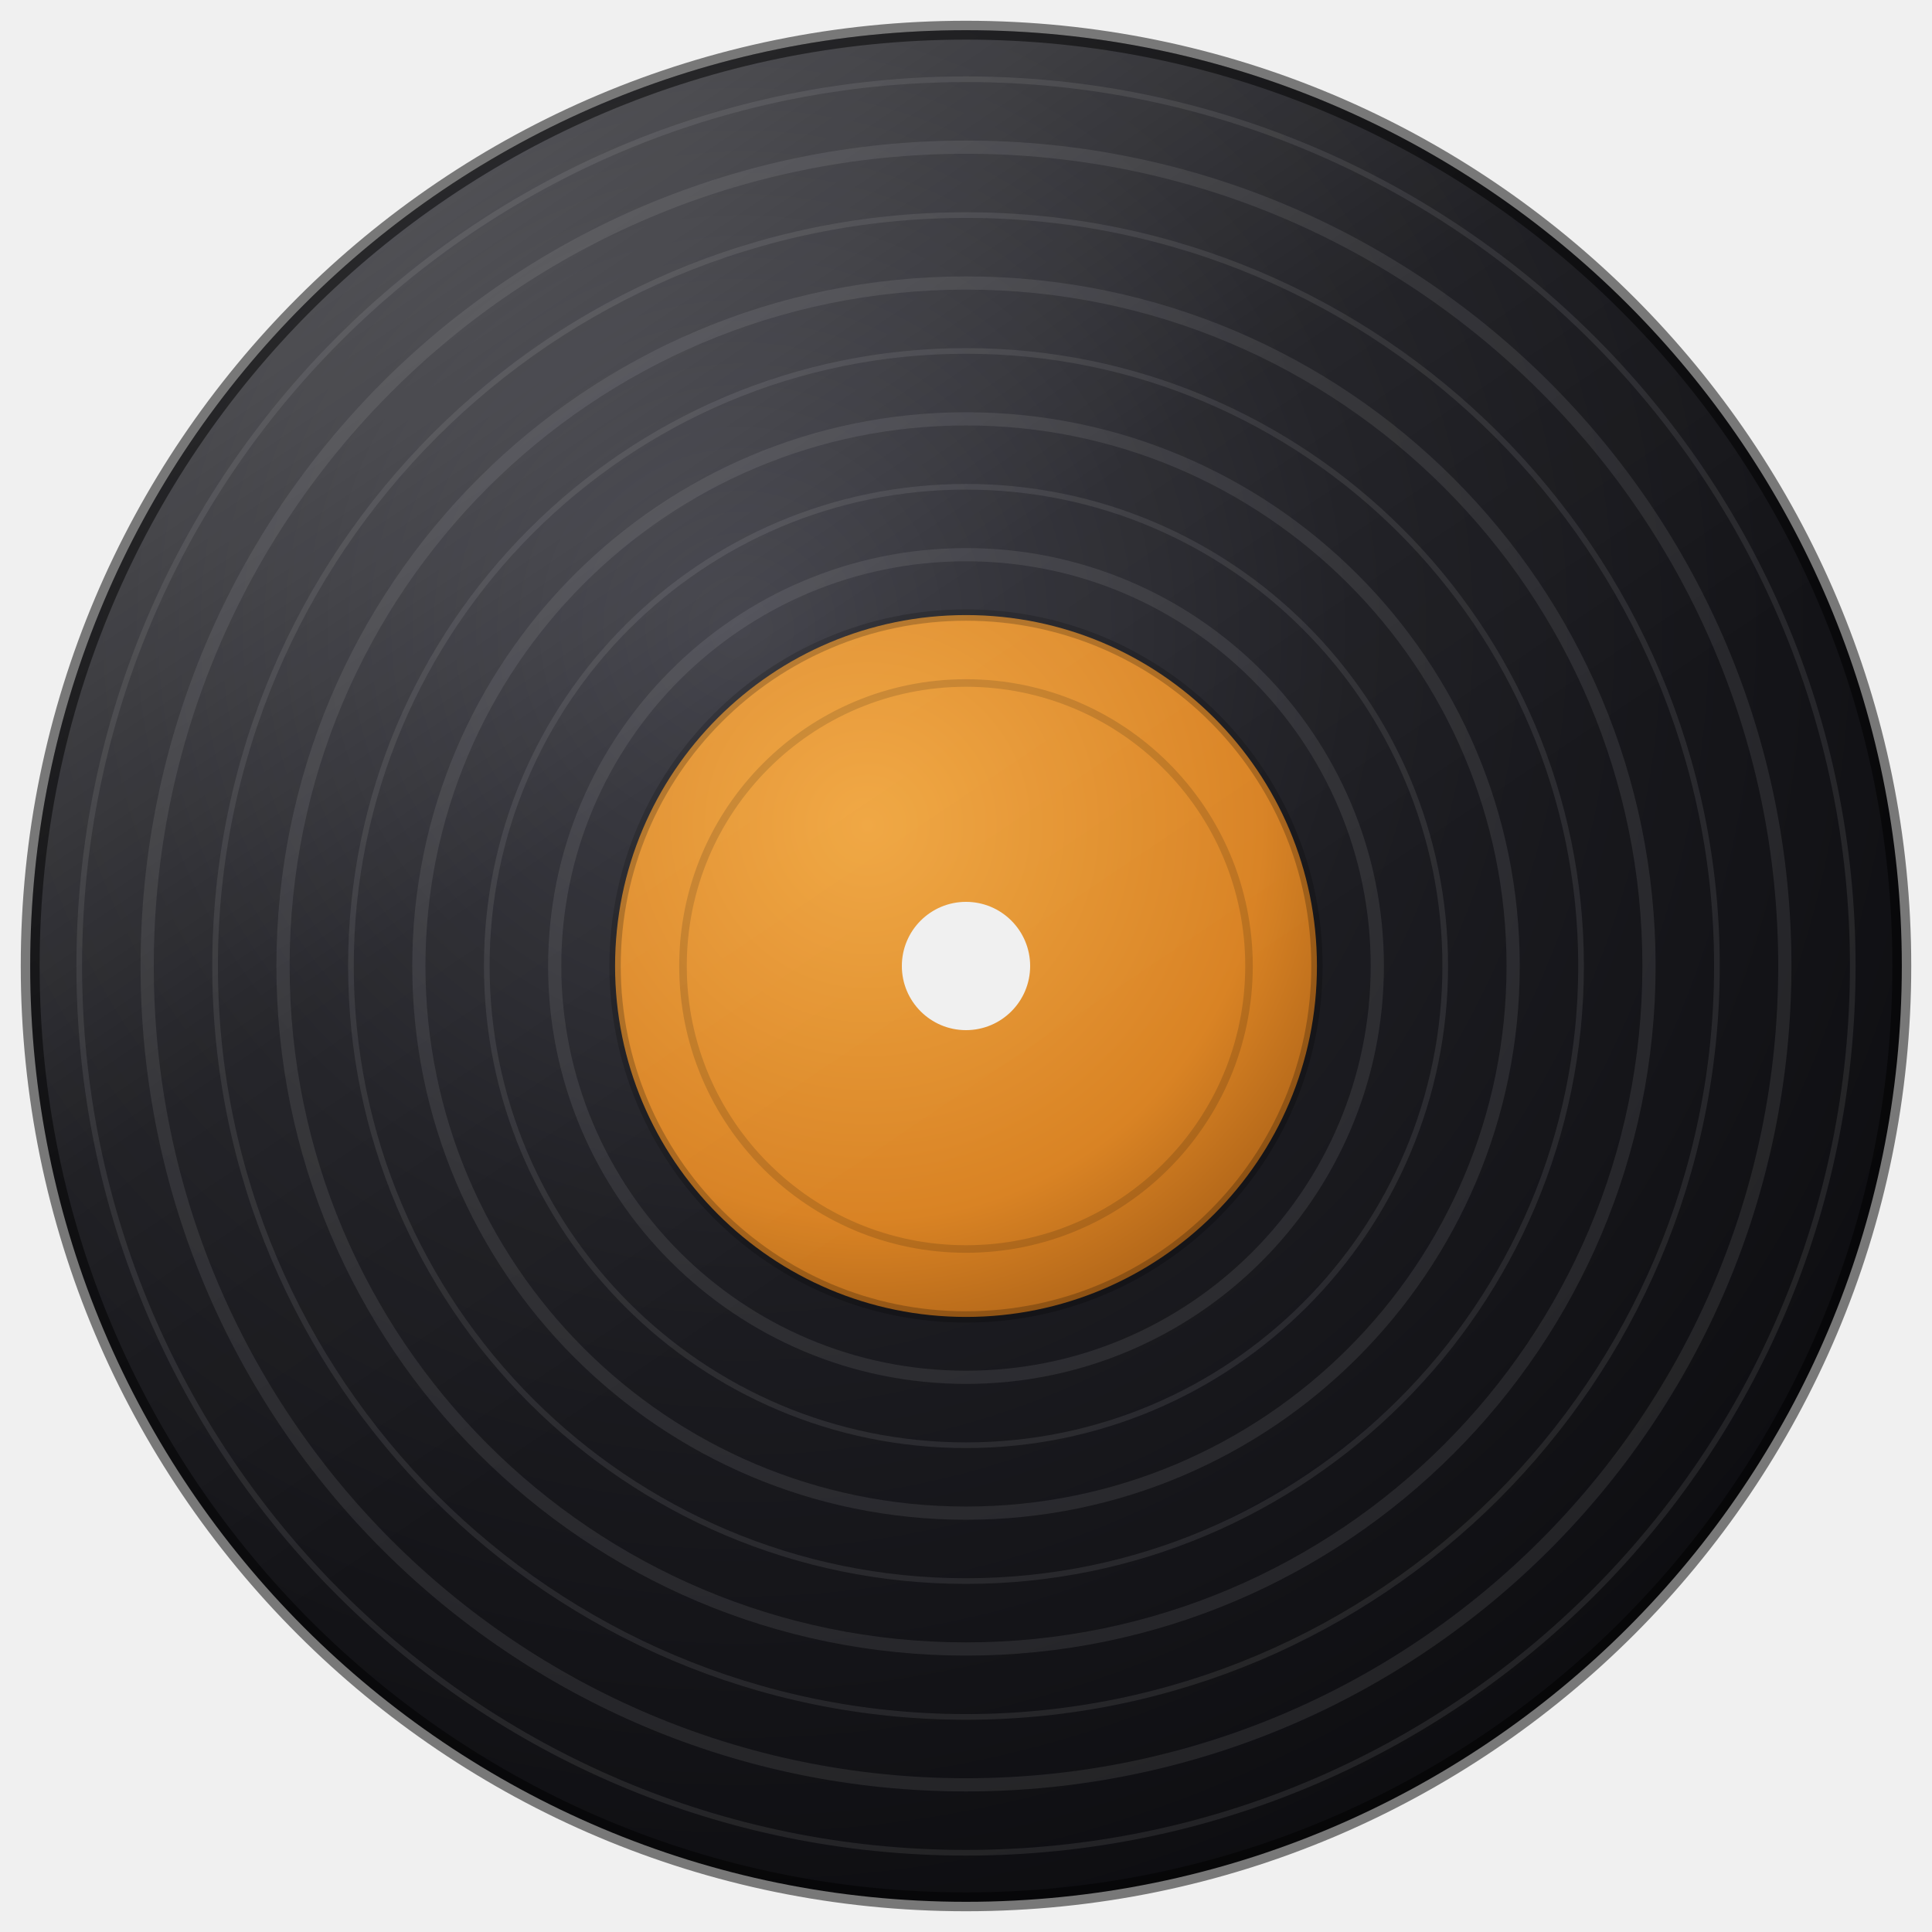
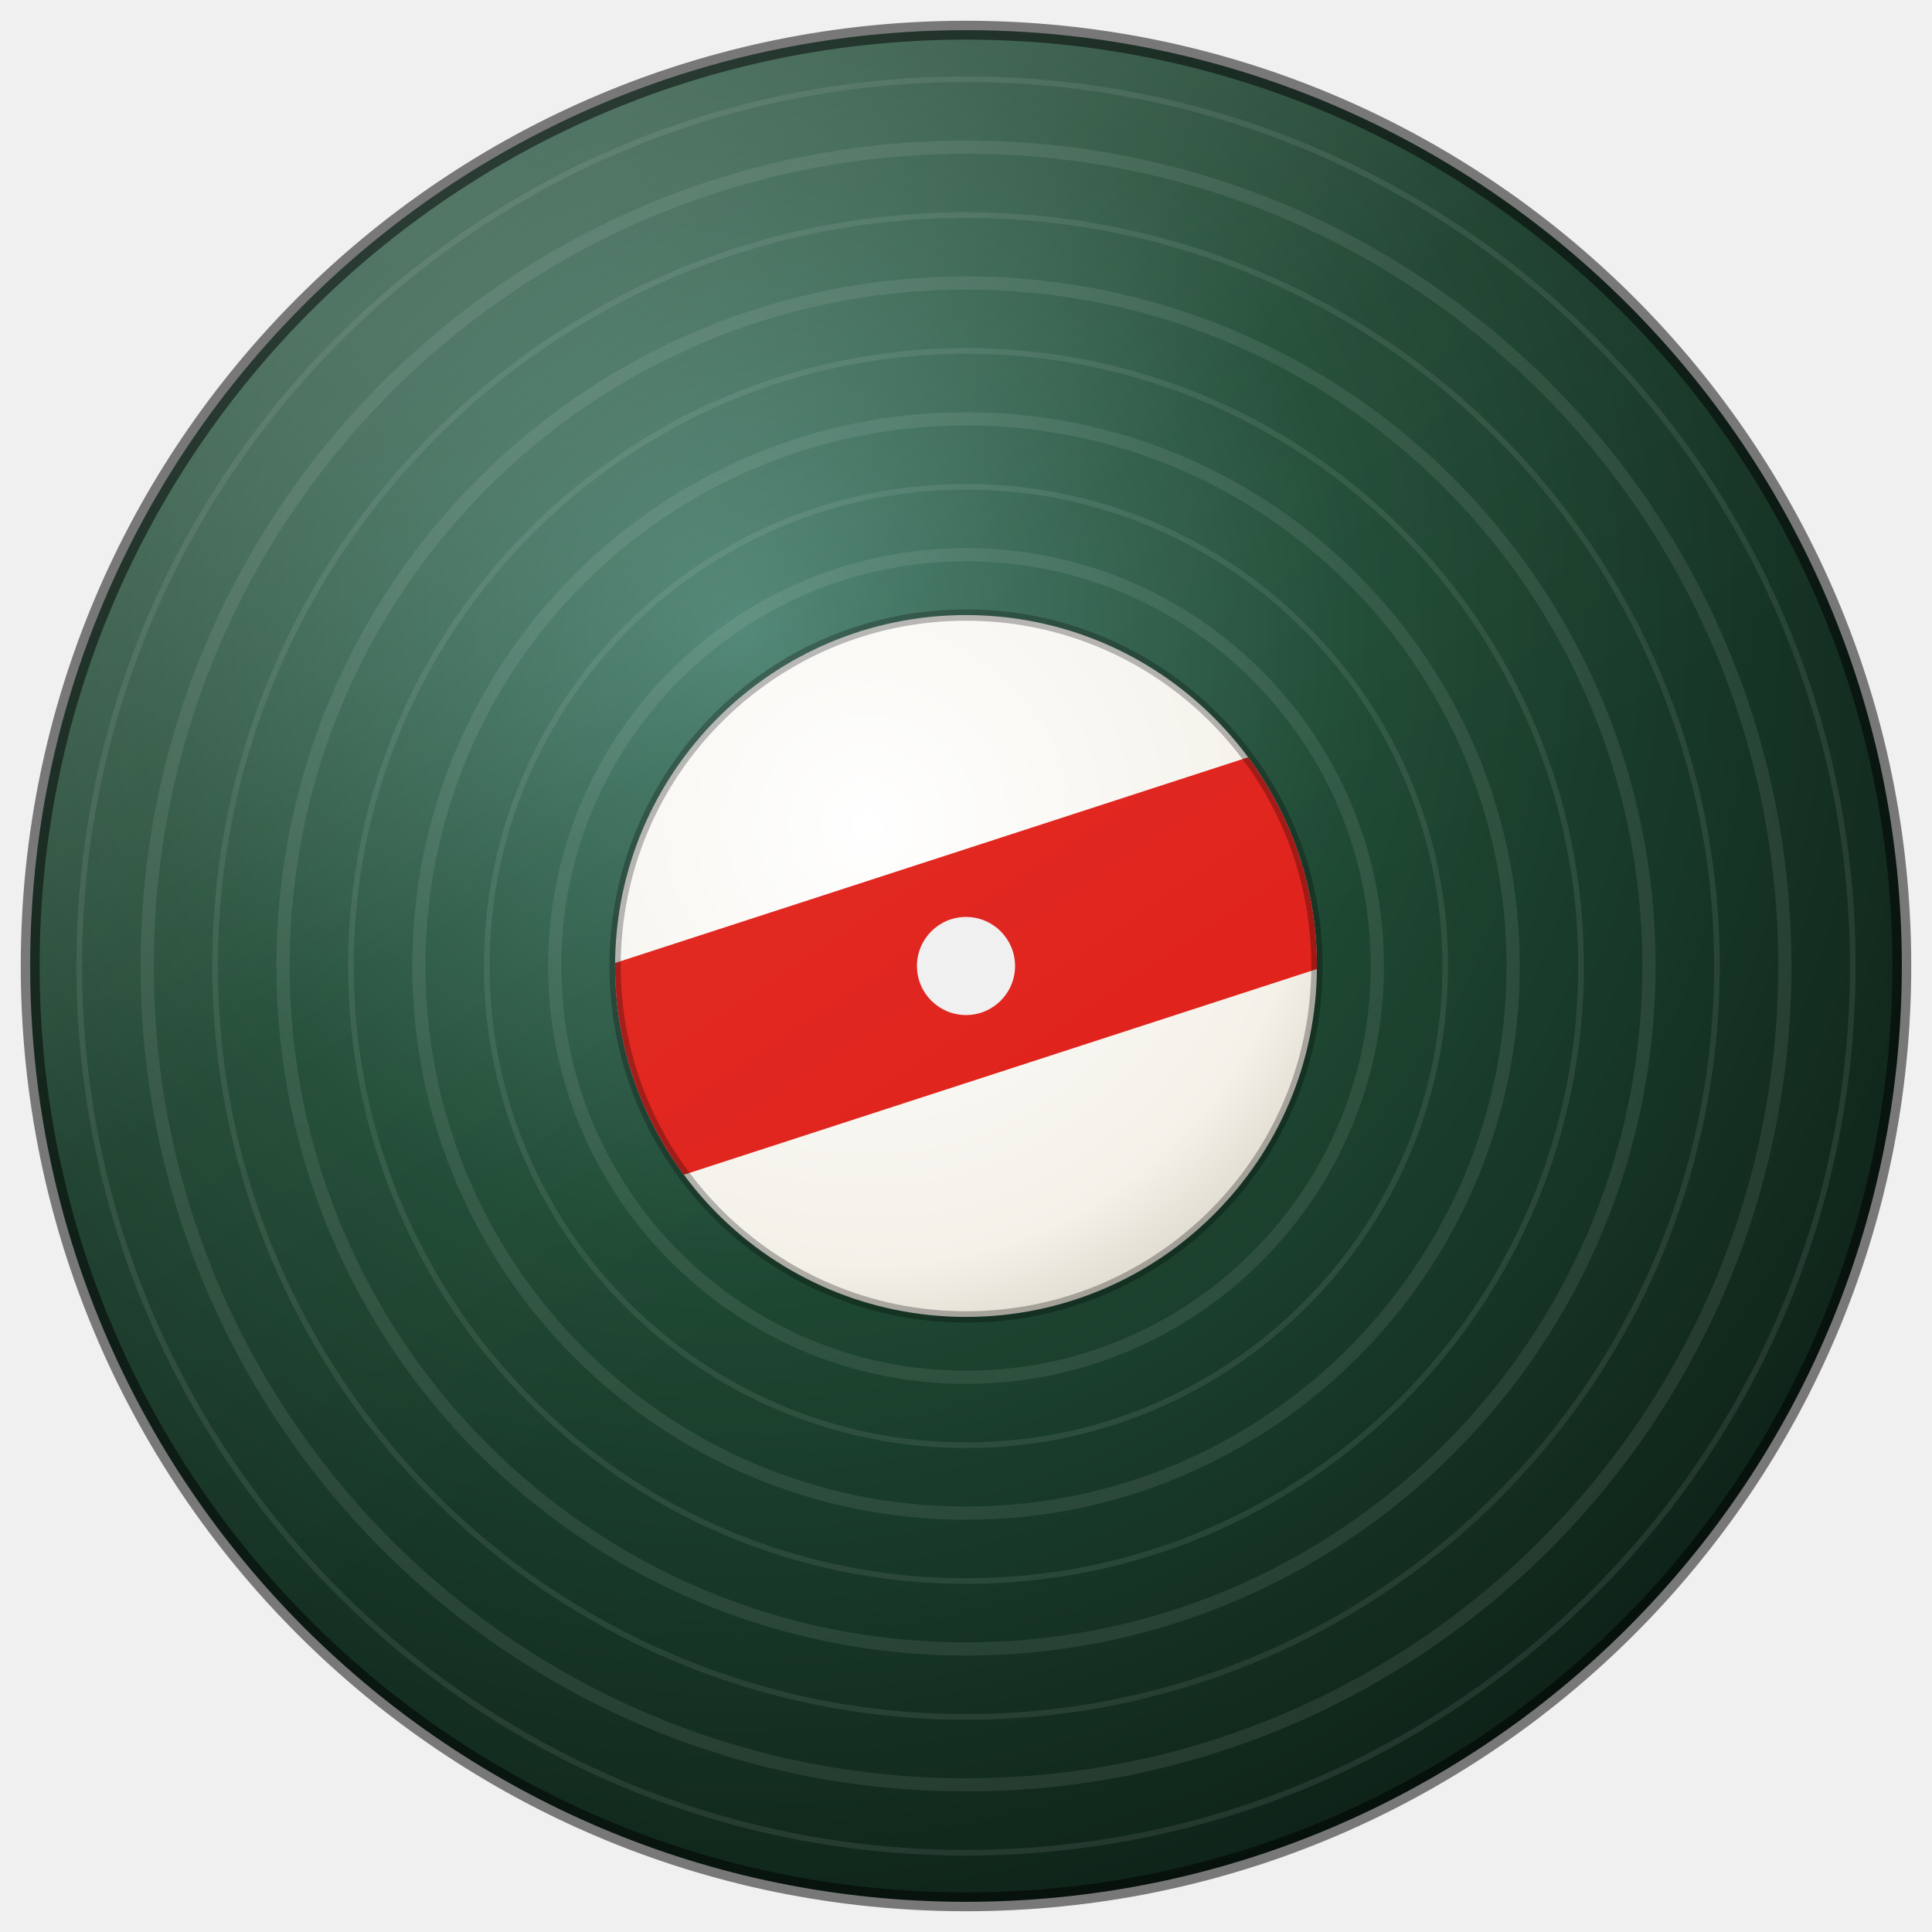
<svg xmlns="http://www.w3.org/2000/svg" viewBox="0 0 1024 1024" width="1024" height="1024">
  <defs>
    <radialGradient id="vinyl" cx="38%" cy="32%" r="78%">
-       <stop offset="0%" stop-color="#3a3a42" />
-       <stop offset="42%" stop-color="#1d1d22" />
-       <stop offset="100%" stop-color="#0b0b0e" />
+       <stop offset="0%" stop-color="#49806f" />
+       <stop offset="42%" stop-color="#1f4a34" />
+       <stop offset="100%" stop-color="#0c1c14" />
    </radialGradient>
    <linearGradient id="sheen" x1="12%" y1="4%" x2="74%" y2="96%">
      <stop offset="0%" stop-color="#ffffff" stop-opacity="0.26" />
      <stop offset="38%" stop-color="#ffffff" stop-opacity="0.04" />
      <stop offset="62%" stop-color="#ffffff" stop-opacity="0" />
    </linearGradient>
    <radialGradient id="label" cx="36%" cy="30%" r="80%">
-       <stop offset="0%" stop-color="#f0a640" />
-       <stop offset="70%" stop-color="#d98324" />
-       <stop offset="100%" stop-color="#a85f16" />
+       <stop offset="0%" stop-color="#ffffff" />
+       <stop offset="78%" stop-color="#f4f1e9" />
+       <stop offset="100%" stop-color="#d8d3c6" />
    </radialGradient>
+     <clipPath id="disc">
+       <circle cx="512" cy="512" r="186" />
+     </clipPath>
    <mask id="punch">
      <rect width="1024" height="1024" fill="#fff" />
-       <circle cx="512" cy="512" r="34" fill="#000" />
+       <circle cx="512" cy="512" r="26" fill="#000" />
    </mask>
  </defs>
  <g mask="url(#punch)">
    <circle cx="512" cy="512" r="496" fill="url(#vinyl)" />
    <g fill="none" stroke="#ffffff" stroke-opacity="0.085">
      <circle cx="512" cy="512" r="470" stroke-width="3" />
      <circle cx="512" cy="512" r="434" stroke-width="7" />
      <circle cx="512" cy="512" r="398" stroke-width="3" />
      <circle cx="512" cy="512" r="362" stroke-width="7" />
      <circle cx="512" cy="512" r="326" stroke-width="3" />
      <circle cx="512" cy="512" r="290" stroke-width="7" />
      <circle cx="512" cy="512" r="254" stroke-width="3" />
      <circle cx="512" cy="512" r="218" stroke-width="7" />
    </g>
    <circle cx="512" cy="512" r="186" fill="url(#label)" />
-     <circle cx="512" cy="512" r="186" fill="none" stroke="#000000" stroke-opacity="0.22" stroke-width="6" />
-     <circle cx="512" cy="512" r="150" fill="none" stroke="#000000" stroke-opacity="0.14" stroke-width="4" />
+     <g clip-path="url(#disc)">
+       <rect x="326" y="453" width="372" height="118" fill="#e0231c" transform="rotate(-18 512 512)" />
+     </g>
+     <circle cx="512" cy="512" r="186" fill="none" stroke="#000000" stroke-opacity="0.28" stroke-width="6" />
    <circle cx="512" cy="512" r="496" fill="url(#sheen)" />
    <circle cx="512" cy="512" r="496" fill="none" stroke="#000000" stroke-opacity="0.5" stroke-width="10" />
  </g>
</svg>
